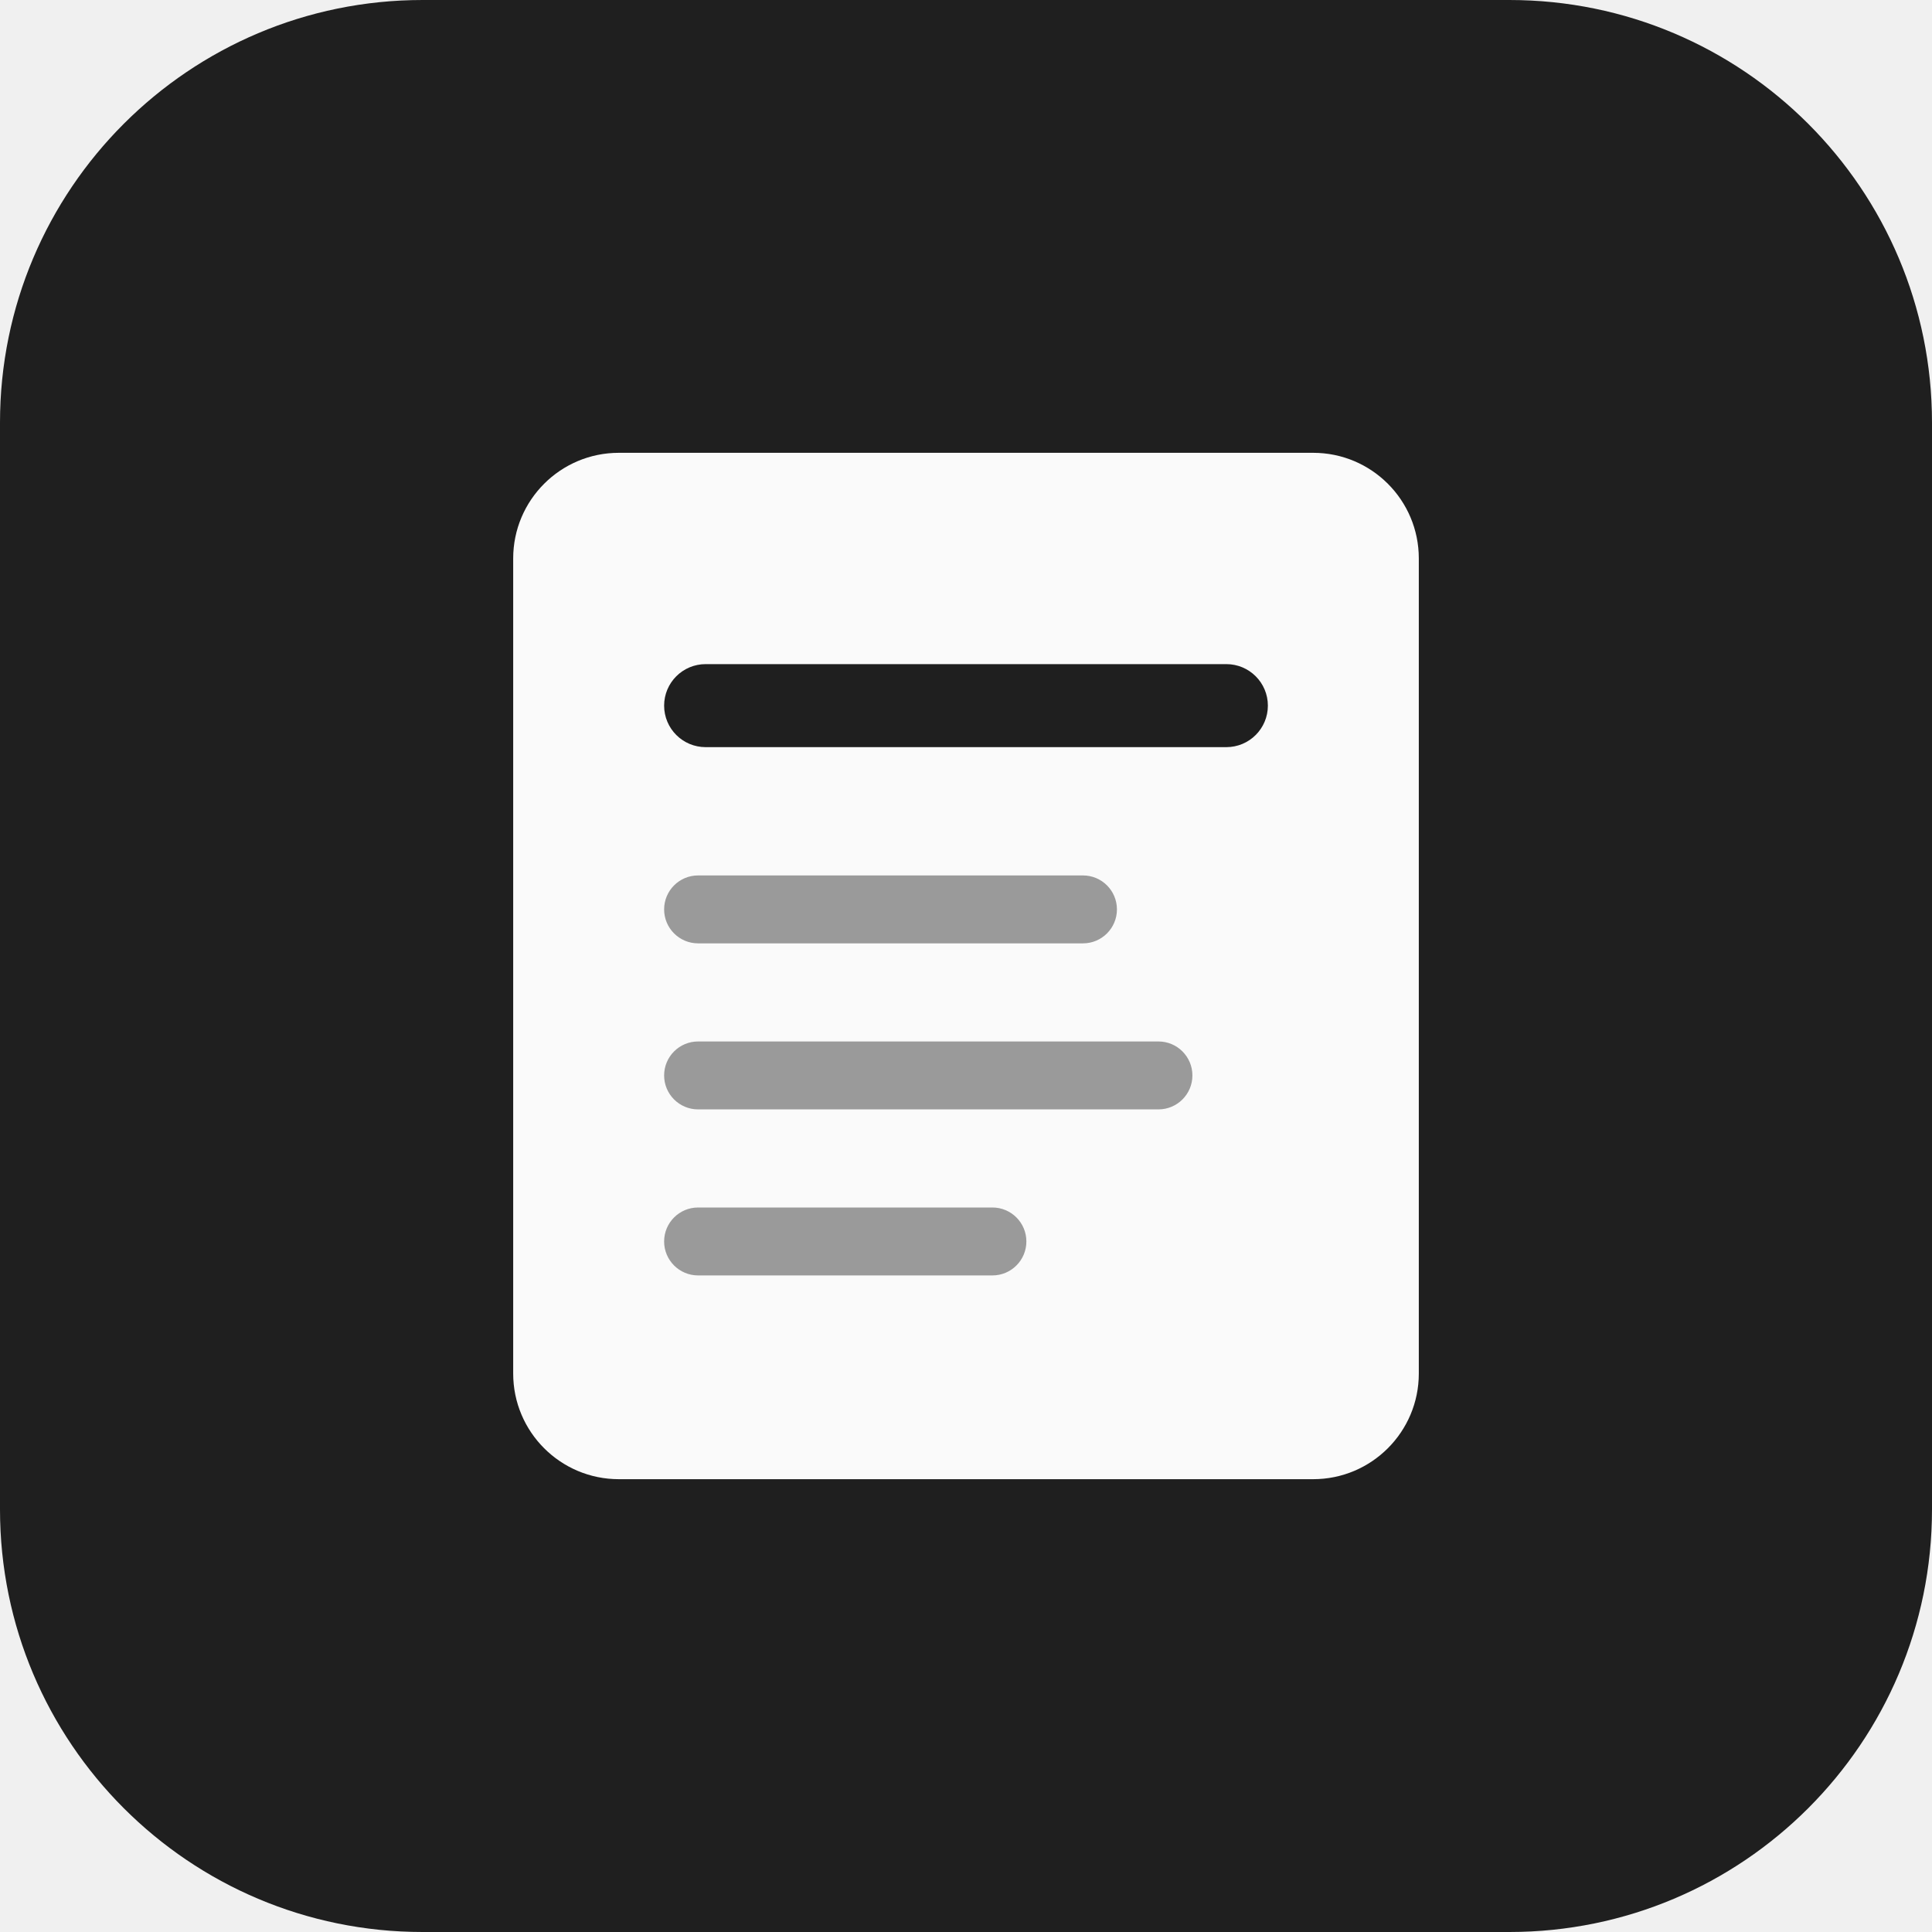
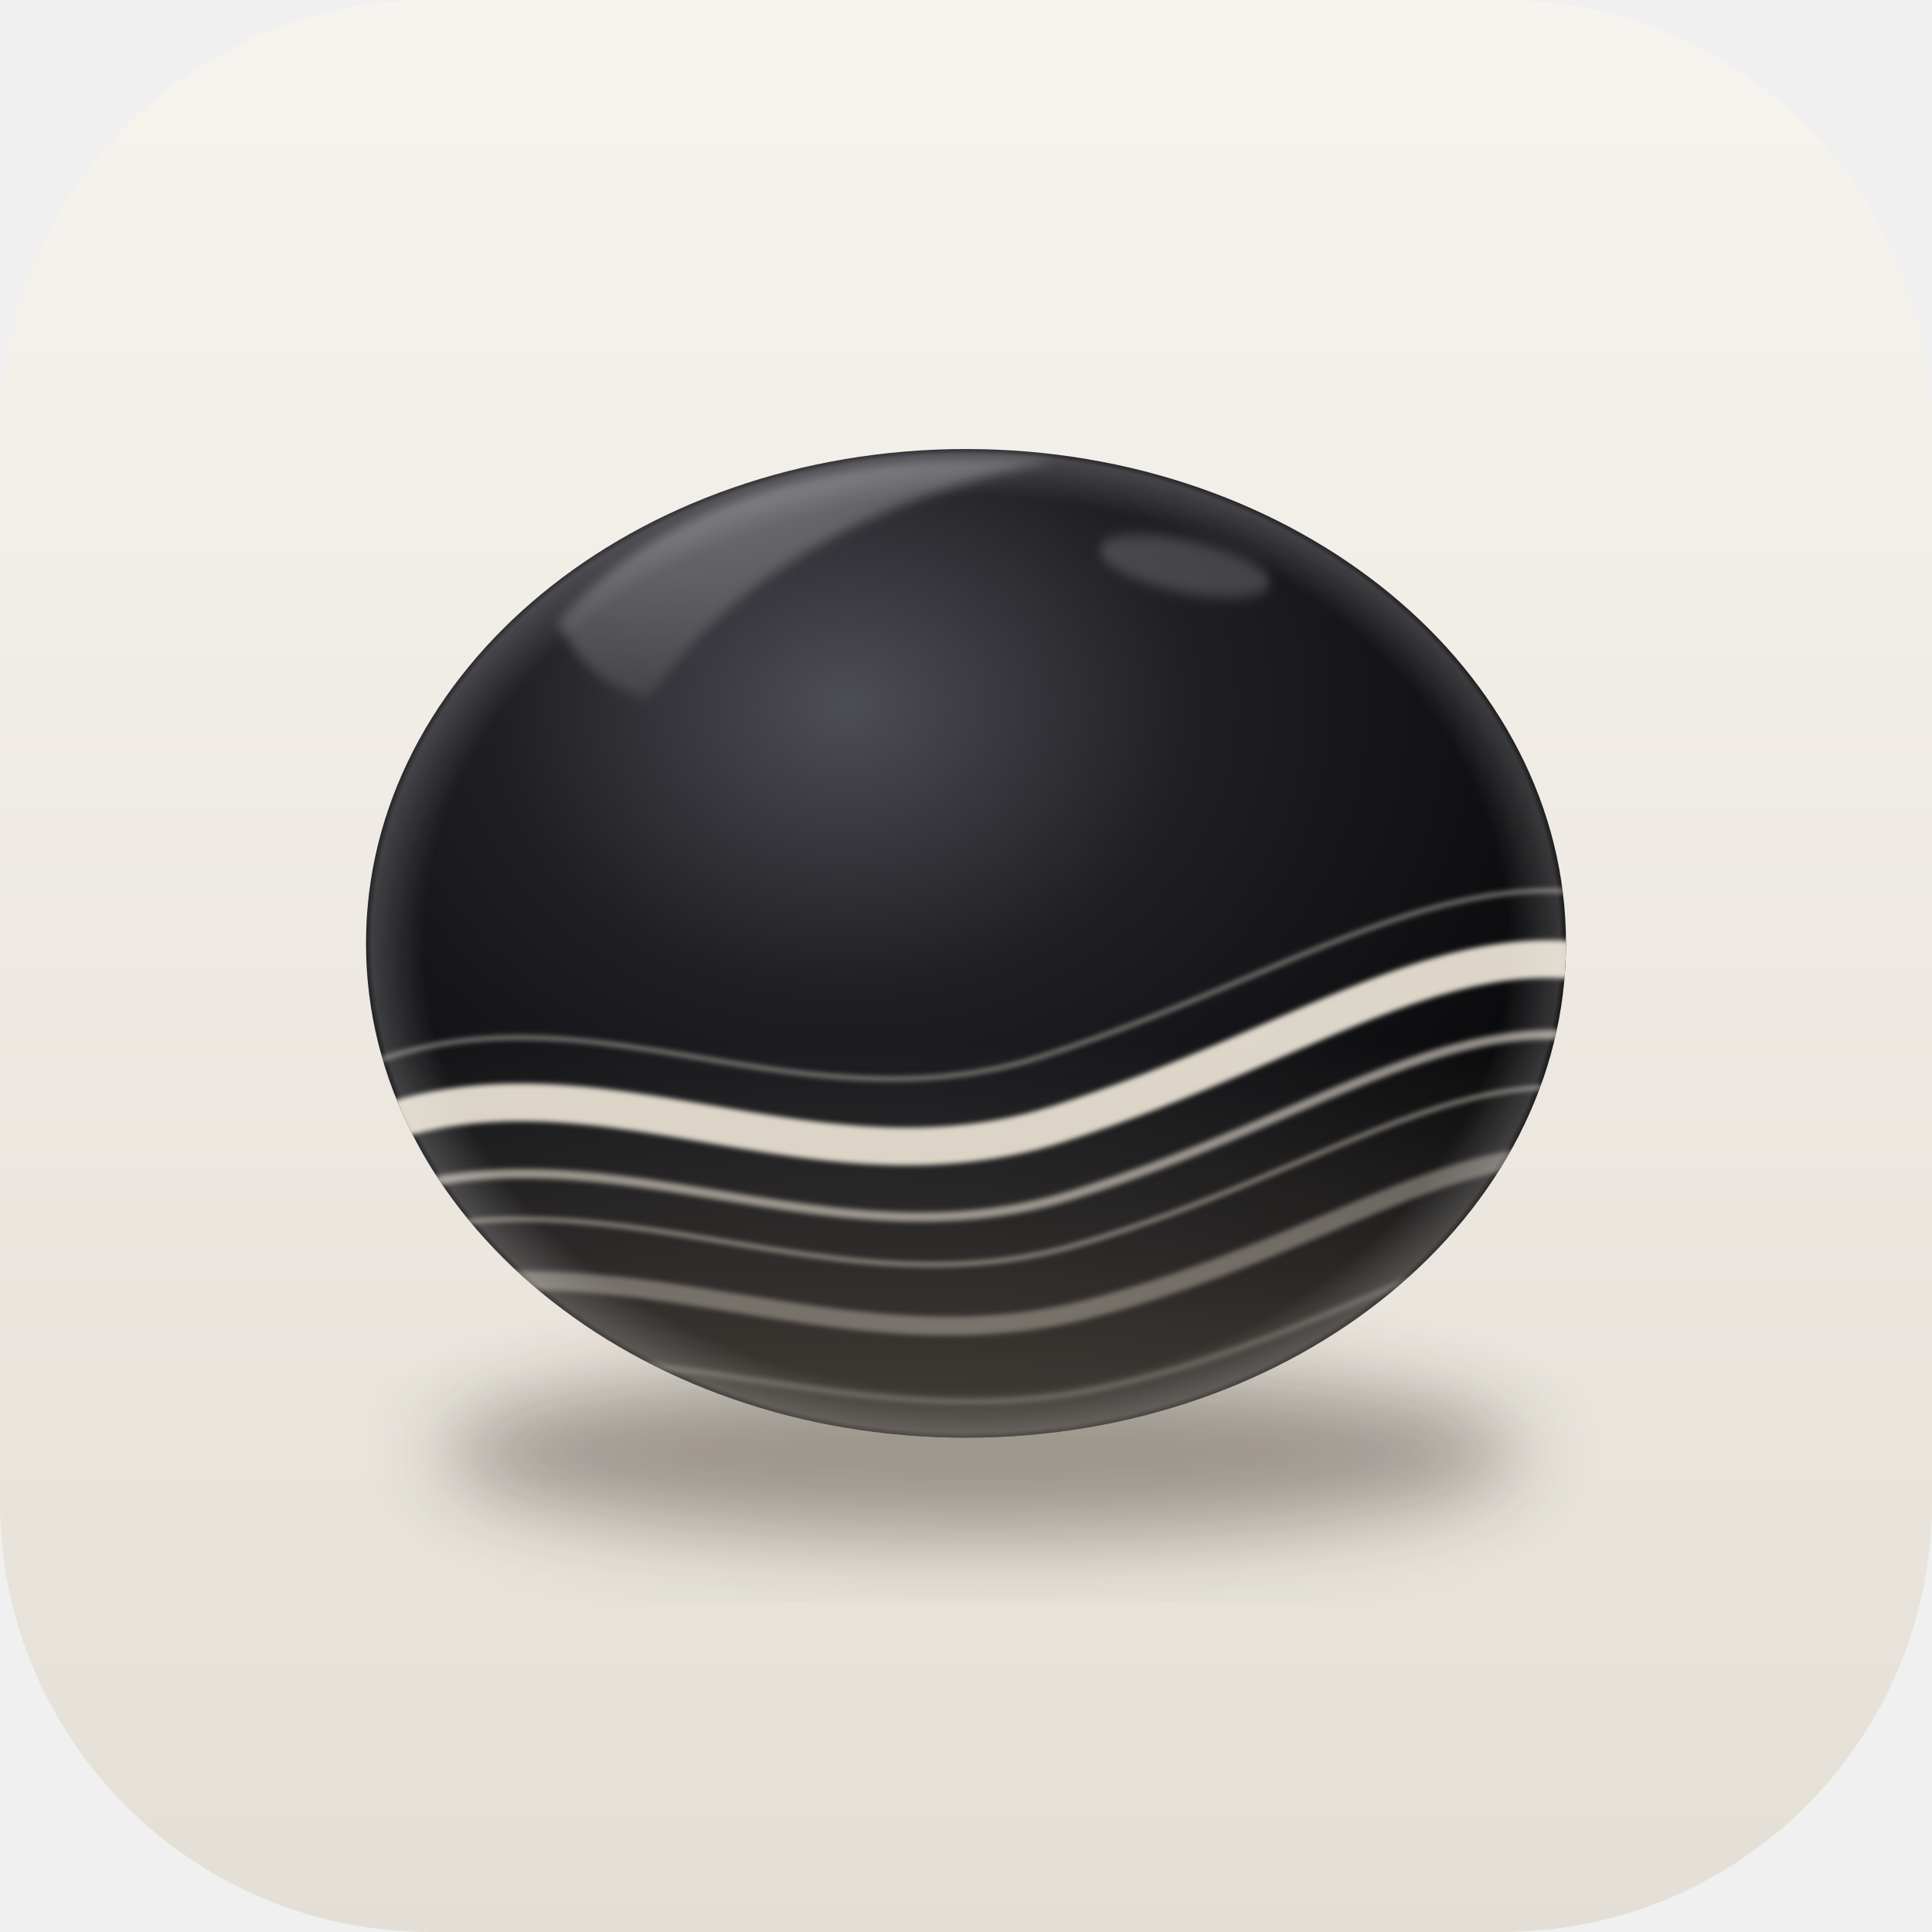
- <svg xmlns="http://www.w3.org/2000/svg" viewBox="0 0 512 512">
-   <rect width="512" height="512" rx="112" fill="#1f1f1f" />
-   <rect x="136" y="120" width="240" height="272" rx="28" fill="#fafafa" />
-   <rect x="176" y="176" width="160" height="22" rx="11" fill="#1f1f1f" />
-   <rect x="176" y="232" width="120" height="18" rx="9" fill="#9a9a9a" />
-   <rect x="176" y="276" width="140" height="18" rx="9" fill="#9a9a9a" />
-   <rect x="176" y="320" width="96" height="18" rx="9" fill="#9a9a9a" />
+ <svg xmlns="http://www.w3.org/2000/svg" viewBox="0 0 1024 1024">
+   <defs>
+     <linearGradient id="bg" x1="0" y1="0" x2="0" y2="1">
+       <stop offset="0" stop-color="#f7f4ef" />
+       <stop offset="1" stop-color="#e4dfd6" />
+     </linearGradient>
+     <radialGradient id="stone" cx="0.40" cy="0.26" r="0.95">
+       <stop offset="0" stop-color="#4d4d54" />
+       <stop offset="0.3" stop-color="#1f1f24" />
+       <stop offset="0.7" stop-color="#09090b" />
+       <stop offset="1" stop-color="#020203" />
+     </radialGradient>
+     <radialGradient id="rim" cx="0.5" cy="0.5" r="0.5">
+       <stop offset="0.9" stop-color="#fff" stop-opacity="0" />
+       <stop offset="0.985" stop-color="#fff" stop-opacity="0.18" />
+       <stop offset="1" stop-color="#fff" stop-opacity="0" />
+     </radialGradient>
+     <linearGradient id="bounce" x1="0" y1="0" x2="0" y2="1">
+       <stop offset="0.6" stop-color="#cdbfa8" stop-opacity="0" />
+       <stop offset="1" stop-color="#cdbfa8" stop-opacity="0.3" />
+     </linearGradient>
+     <linearGradient id="window" x1="0" y1="0" x2="0.6" y2="1">
+       <stop offset="0" stop-color="#fff" stop-opacity="0.75" />
+       <stop offset="1" stop-color="#fff" stop-opacity="0" />
+     </linearGradient>
+     <filter id="shadow" x="-40%" y="-40%" width="180%" height="180%">
+       <feGaussianBlur stdDeviation="22" />
+     </filter>
+     <filter id="b1">
+       <feGaussianBlur stdDeviation="1.2" />
+     </filter>
+     <filter id="b3">
+       <feGaussianBlur stdDeviation="3" />
+     </filter>
+     <clipPath id="clip">
+       <ellipse cx="512" cy="500" rx="318" ry="262" />
+     </clipPath>
+   </defs>
+   <rect width="1024" height="1024" rx="228" fill="url(#bg)" />
+   <ellipse cx="520" cy="770" rx="286" ry="44" fill="#2e271c" opacity="0.42" filter="url(#shadow)" />
+   <ellipse cx="512" cy="500" rx="318" ry="262" fill="url(#stone)" />
+   <g clip-path="url(#clip)">
+     <g fill="none" stroke="#eee6d8" stroke-linecap="round" filter="url(#b1)">
+       <path d="M170 610 C300 540 420 640 560 596 S780 480 880 520" stroke-width="20" opacity="0.92" />
+       <path d="M170 646 C304 580 428 676 566 634 S784 520 880 560" stroke-width="5" opacity="0.6" />
+       <path d="M170 668 C308 606 432 700 570 660 S788 548 880 588" stroke-width="2.5" opacity="0.5" />
+       <path d="M170 700 C312 640 436 730 576 694 S792 584 880 624" stroke-width="10" opacity="0.38" />
+       <path d="M170 576 C296 506 414 604 552 560 S776 446 880 482" stroke-width="2.5" opacity="0.45" />
+       <path d="M170 740 C316 684 442 766 582 736 S796 630 880 668" stroke-width="3" opacity="0.25" />
+     </g>
+     <ellipse cx="512" cy="500" rx="318" ry="262" fill="url(#bounce)" />
+     <path d="M296 330 C352 262 456 236 560 244 C470 262 392 300 344 370 C326 368 306 352 296 330 Z" fill="url(#window)" opacity="0.6" filter="url(#b3)" />
+     <ellipse cx="628" cy="300" rx="46" ry="14" fill="#fff" opacity="0.18" transform="rotate(12 628 300)" filter="url(#b3)" />
+   </g>
+   <ellipse cx="512" cy="500" rx="318" ry="262" fill="url(#rim)" />
</svg>
